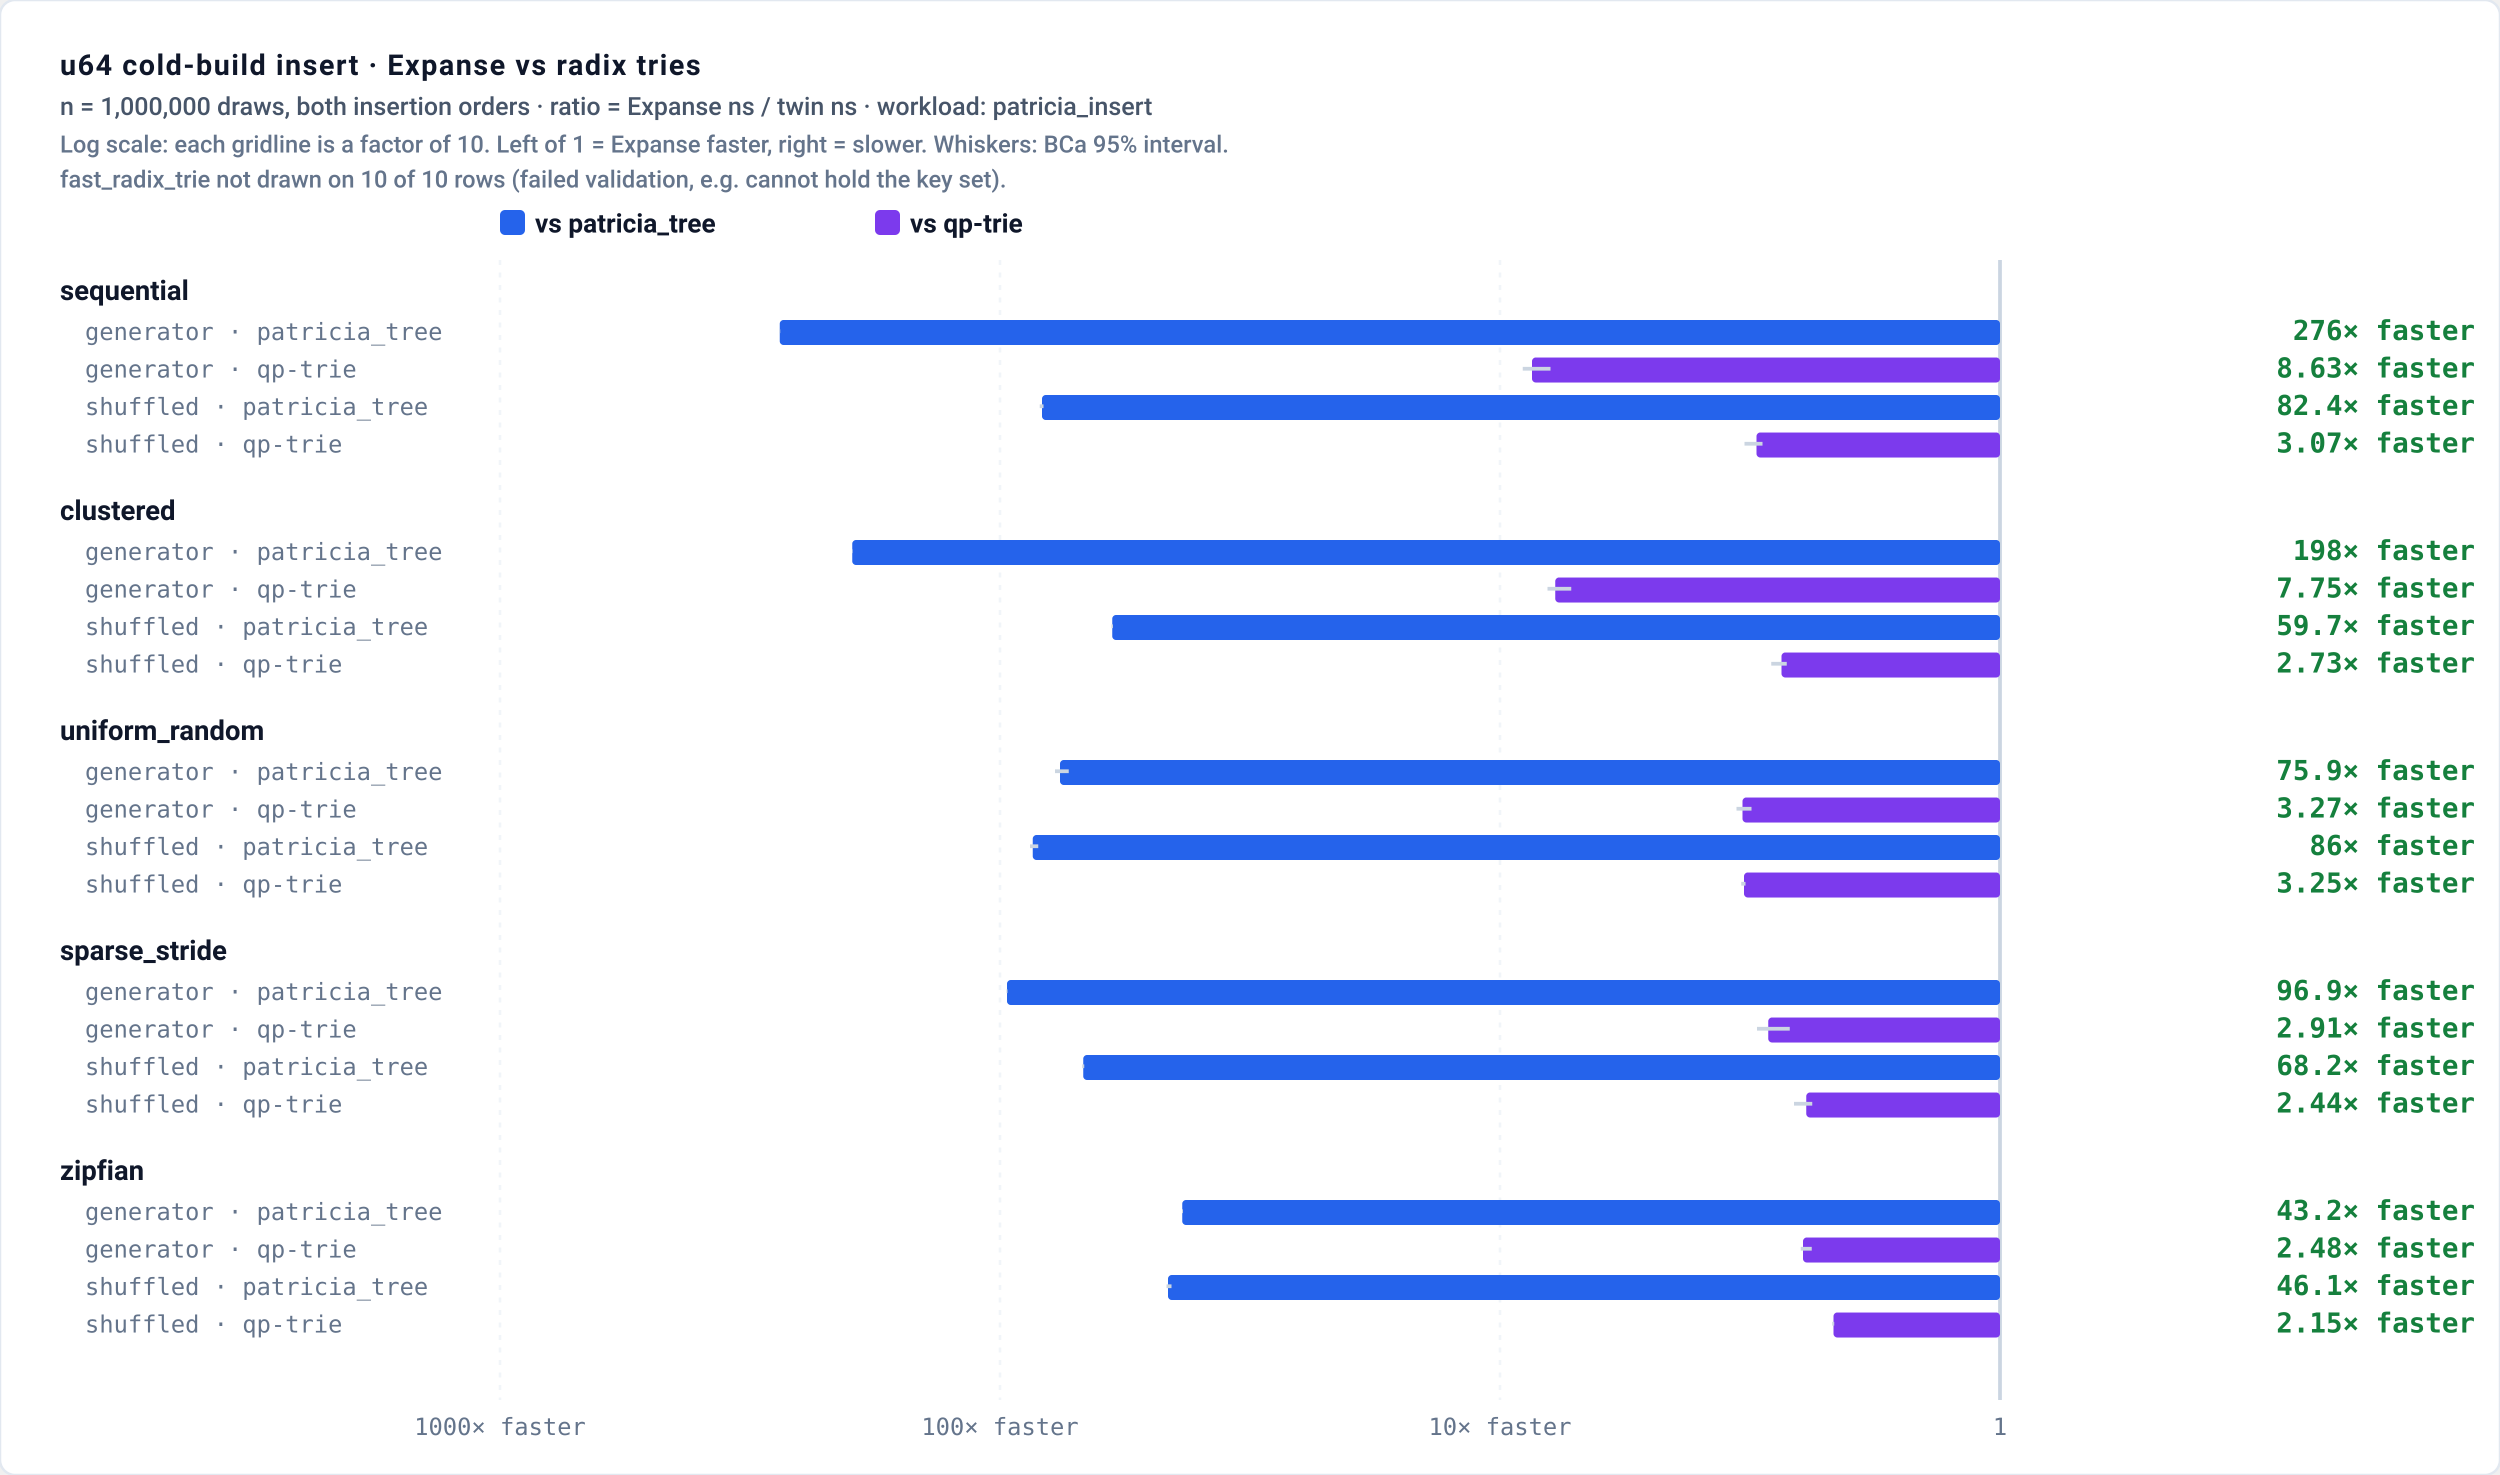
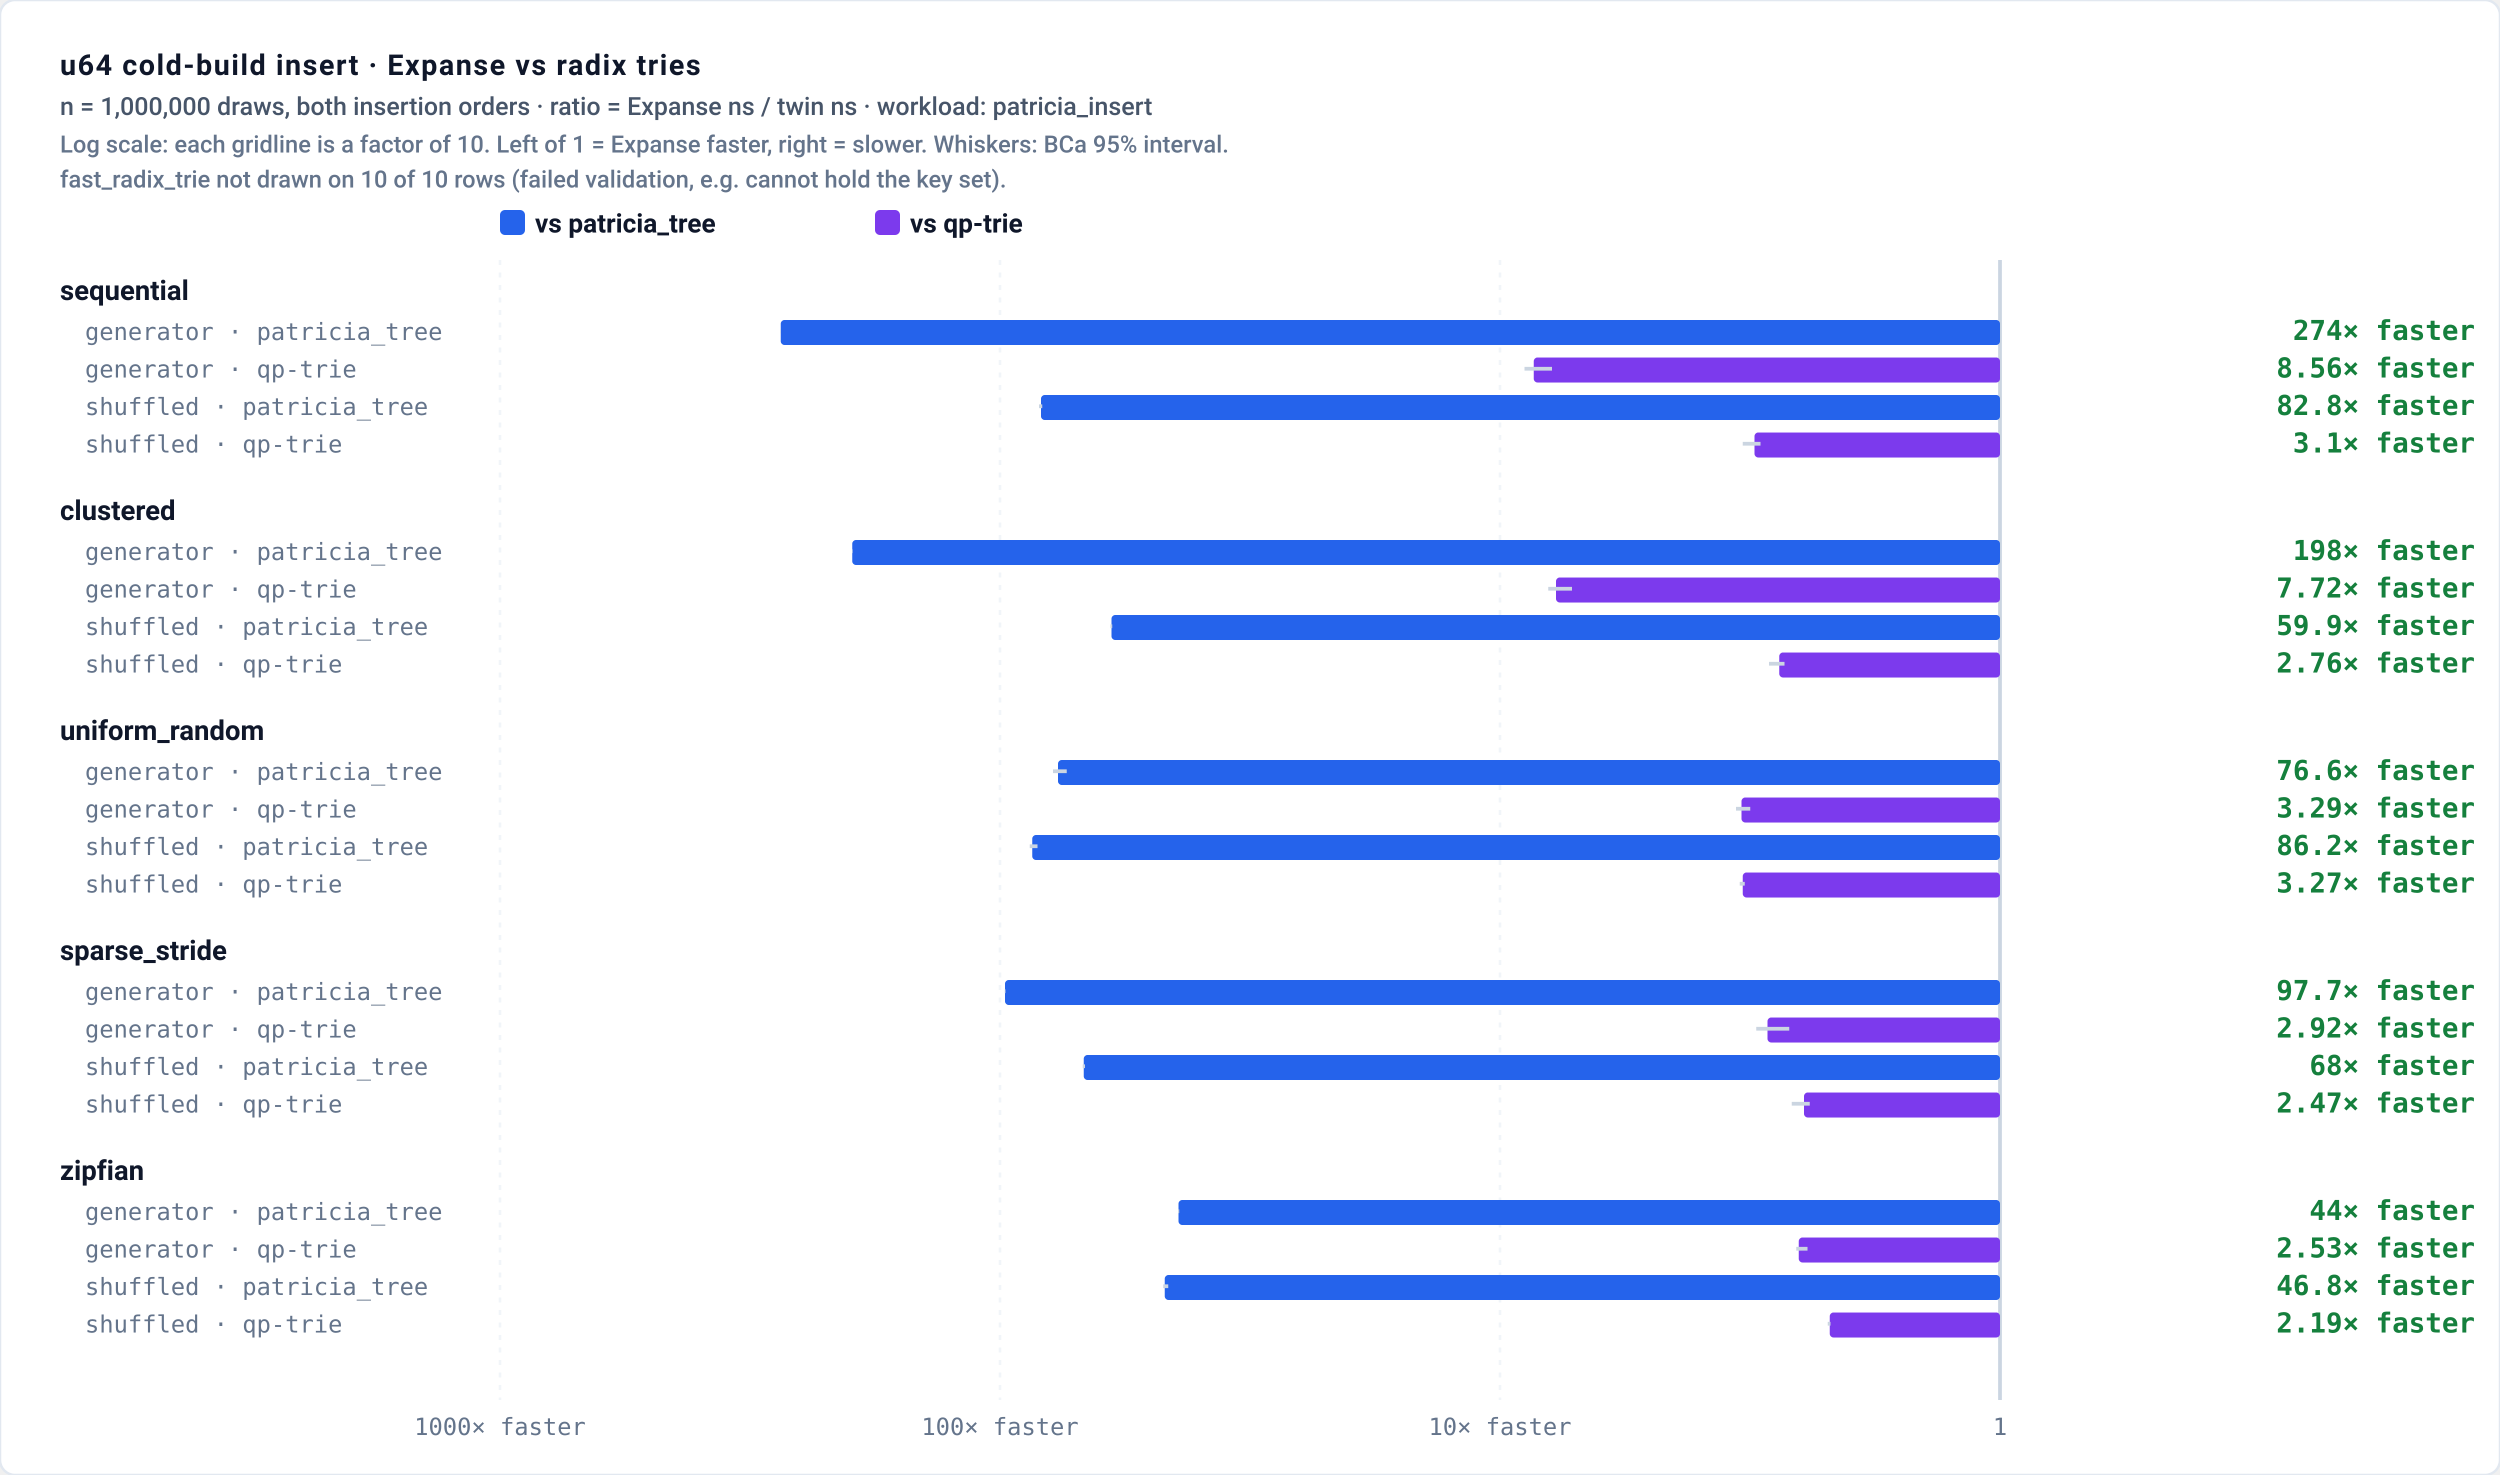
<svg xmlns="http://www.w3.org/2000/svg" role="img" viewBox="0 0 1000 590" width="100%" height="100%">
  <defs>
    <style>
      .bg { fill: #ffffff; }
      .border { stroke: #e2e8f0; stroke-width: 1px; fill: none; }
      .grid { stroke: #f1f5f9; stroke-width: 1px; stroke-dasharray: 2,3; }
      .axis { stroke: #cbd5e1; stroke-width: 1.5px; }
      .divider { stroke: #e2e8f0; stroke-width: 1px; }

      .t-title { font-family: -apple-system, BlinkMacSystemFont, "Segoe UI", Roboto, Helvetica, Arial, sans-serif; font-size: 11.5px; font-weight: 700; letter-spacing: 0.6px; fill: #0f172a; text-transform: uppercase; }
      .t-sub { font-family: -apple-system, BlinkMacSystemFont, "Segoe UI", Roboto, Helvetica, Arial, sans-serif; font-size: 10px; font-weight: 500; fill: #475569; }
      .t-unit { font-family: ui-monospace, SFMono-Regular, Menlo, Monaco, Consolas, monospace; font-size: 10px; font-weight: 600; fill: #475569; }
      .t-axis-label { font-family: ui-monospace, SFMono-Regular, Menlo, Monaco, Consolas, monospace; font-size: 9.5px; font-weight: 500; fill: #64748b; }
      .t-bar-label { font-family: -apple-system, BlinkMacSystemFont, "Segoe UI", Roboto, Helvetica, Arial, sans-serif; font-size: 11px; font-weight: 700; fill: #0f172a; }
      .t-legend { font-family: -apple-system, BlinkMacSystemFont, "Segoe UI", Roboto, Helvetica, Arial, sans-serif; font-size: 10.5px; font-weight: 600; fill: #0f172a; }

      .t-val-accent { font-family: ui-monospace, SFMono-Regular, Menlo, Monaco, Consolas, monospace; font-size: 11px; font-weight: 700; fill: #15803d; }
      .t-val-blue { font-family: ui-monospace, SFMono-Regular, Menlo, Monaco, Consolas, monospace; font-size: 11px; font-weight: 600; fill: #2563eb; }
      .t-val-loss { font-family: ui-monospace, SFMono-Regular, Menlo, Monaco, Consolas, monospace; font-size: 11px; font-weight: 700; fill: #b45309; }
      .t-note { font-family: -apple-system, BlinkMacSystemFont, "Segoe UI", Roboto, Helvetica, Arial, sans-serif; font-size: 9.5px; font-weight: 500; fill: #64748b; }

      .b-expanse { fill: #16a34a; }
      .b-art { fill: #2563eb; }
      .b-patricia { fill: #2563eb; }
      .b-radix { fill: #d97706; }
      .b-qp { fill: #7c3aed; }
      .b-btree { fill: #d97706; }
      .b-hashmap { fill: #7c3aed; }

      .badge-win { fill: #dcfce7; stroke: #86efac; stroke-width: 1px; }
      .badge-win-text { font-family: ui-monospace, SFMono-Regular, Menlo, Monaco, Consolas, monospace; font-size: 9.5px; font-weight: 700; fill: #15803d; text-anchor: middle; }
      .badge-loss { fill: #fef3c7; stroke: #fcd34d; stroke-width: 1px; }
      .badge-loss-text { font-family: ui-monospace, SFMono-Regular, Menlo, Monaco, Consolas, monospace; font-size: 9.5px; font-weight: 700; fill: #b45309; text-anchor: middle; }

      @media (prefers-color-scheme: dark) {
        .bg { fill: #0d1117; }
        .border { stroke: #30363d; }
        .grid { stroke: #21262d; }
        .axis { stroke: #484f58; }
        .divider { stroke: #21262d; }
        .t-title { fill: #f0f6fc; }
        .t-sub { fill: #94a3b8; }
        .t-unit { fill: #94a3b8; }
        .t-axis-label { fill: #94a3b8; }
        .t-bar-label { fill: #f8fafc; }
        .t-legend { fill: #f8fafc; }
        .t-val-accent { fill: #4ade80; }
        .t-val-blue { fill: #38bdf8; }
        .t-note { fill: #94a3b8; }
        .t-val-loss { fill: #fbbf24; }
        .b-expanse { fill: #22c55e; }
        .b-art { fill: #3b82f6; }
        .b-patricia { fill: #3b82f6; }
        .b-radix { fill: #f59e0b; }
        .b-qp { fill: #a855f7; }
        .b-btree { fill: #f59e0b; }
        .b-hashmap { fill: #a855f7; }
        .badge-win { fill: #052e16; stroke: #166534; }
        .badge-win-text { fill: #4ade80; }
        .badge-loss { fill: #451a03; stroke: #92400e; }
        .badge-loss-text { fill: #fbbf24; }
      }

      :root[data-theme="dark"] .bg, [data-theme="dark"] .bg { fill: #0d1117; }
      :root[data-theme="dark"] .border, [data-theme="dark"] .border { stroke: #30363d; }
      :root[data-theme="dark"] .grid, [data-theme="dark"] .grid { stroke: #21262d; }
      :root[data-theme="dark"] .axis, [data-theme="dark"] .axis { stroke: #484f58; }
      :root[data-theme="dark"] .divider, [data-theme="dark"] .divider { stroke: #21262d; }
      :root[data-theme="dark"] .t-title, [data-theme="dark"] .t-title { fill: #f0f6fc; }
      :root[data-theme="dark"] .t-sub, [data-theme="dark"] .t-sub { fill: #94a3b8; }
      :root[data-theme="dark"] .t-unit, [data-theme="dark"] .t-unit { fill: #94a3b8; }
      :root[data-theme="dark"] .t-axis-label, [data-theme="dark"] .t-axis-label { fill: #94a3b8; }
      :root[data-theme="dark"] .t-bar-label, [data-theme="dark"] .t-bar-label { fill: #f8fafc; }
      :root[data-theme="dark"] .t-legend, [data-theme="dark"] .t-legend { fill: #f8fafc; }
      :root[data-theme="dark"] .t-val-accent, [data-theme="dark"] .t-val-accent { fill: #4ade80; }
      :root[data-theme="dark"] .t-val-blue, [data-theme="dark"] .t-val-blue { fill: #38bdf8; }
      :root[data-theme="dark"] .t-note, [data-theme="dark"] .t-note { fill: #94a3b8; }
      :root[data-theme="dark"] .t-val-loss, [data-theme="dark"] .t-val-loss { fill: #fbbf24; }
      :root[data-theme="dark"] .b-expanse, [data-theme="dark"] .b-expanse { fill: #22c55e; }
      :root[data-theme="dark"] .b-art, [data-theme="dark"] .b-art { fill: #3b82f6; }
      :root[data-theme="dark"] .b-patricia, [data-theme="dark"] .b-patricia { fill: #3b82f6; }
      :root[data-theme="dark"] .b-radix, [data-theme="dark"] .b-radix { fill: #f59e0b; }
      :root[data-theme="dark"] .b-qp, [data-theme="dark"] .b-qp { fill: #a855f7; }
      :root[data-theme="dark"] .b-btree, [data-theme="dark"] .b-btree { fill: #f59e0b; }
      :root[data-theme="dark"] .b-hashmap, [data-theme="dark"] .b-hashmap { fill: #a855f7; }
      :root[data-theme="dark"] .badge-win, [data-theme="dark"] .badge-win { fill: #052e16; stroke: #166534; }
      :root[data-theme="dark"] .badge-win-text, [data-theme="dark"] .badge-win-text { fill: #4ade80; }
      :root[data-theme="dark"] .badge-loss, [data-theme="dark"] .badge-loss { fill: #451a03; stroke: #92400e; }
      :root[data-theme="dark"] .badge-loss-text, [data-theme="dark"] .badge-loss-text { fill: #fbbf24; }
    </style>
  </defs>
  <rect width="100%" height="100%" class="bg" rx="6" />
  <rect width="100%" height="100%" class="border" rx="6" />
  <text x="24" y="30" class="t-title">u64 cold-build insert · Expanse vs radix tries</text>
  <text x="24" y="46" class="t-sub">n = 1,000,000 draws, both insertion orders · ratio = Expanse ns / twin ns · workload: patricia_insert</text>
  <text x="24" y="61" class="t-note">Log scale: each gridline is a factor of 10. Left of 1 = Expanse faster, right = slower. Whiskers: BCa 95% interval.</text>
  <text x="24" y="75" class="t-note">fast_radix_trie not drawn on 10 of 10 rows (failed validation, e.g. cannot hold the key set).</text>
  <rect x="200" y="84" width="10" height="10" rx="2" class="b-patricia" />
  <text x="214" y="93" class="t-legend">vs patricia_tree</text>
  <rect x="350" y="84" width="10" height="10" rx="2" class="b-qp" />
  <text x="364" y="93" class="t-legend">vs qp-trie</text>
  <line x1="200.0" y1="104" x2="200.0" y2="560" class="grid" />
  <text x="200.0" y="574" class="t-axis-label" text-anchor="middle">1000× faster</text>
  <line x1="400.0" y1="104" x2="400.0" y2="560" class="grid" />
  <text x="400.0" y="574" class="t-axis-label" text-anchor="middle">100× faster</text>
  <line x1="600.0" y1="104" x2="600.0" y2="560" class="grid" />
  <text x="600.0" y="574" class="t-axis-label" text-anchor="middle">10× faster</text>
  <line x1="800.0" y1="104" x2="800.0" y2="560" class="axis" />
  <text x="800.0" y="574" class="t-axis-label" text-anchor="middle">1</text>
  <text x="24" y="120" class="t-bar-label">sequential</text>
  <text x="34" y="136" class="t-axis-label">generator · patricia_tree</text>
-   <rect x="311.9" y="128" width="488.1" height="10" rx="1.5" class="b-patricia" />
-   <line x1="311.8" y1="132.5" x2="312.1" y2="132.5" class="axis" />
-   <text x="990" y="136" class="t-val-accent" text-anchor="end">276× faster</text>
+   <rect x="312.3" y="128" width="487.7" height="10" rx="1.5" class="b-patricia" />
+   <line x1="312.2" y1="132.5" x2="312.4" y2="132.5" class="axis" />
+   <text x="990" y="136" class="t-val-accent" text-anchor="end">274× faster</text>
  <text x="34" y="151" class="t-axis-label">generator · qp-trie</text>
-   <rect x="612.8" y="143" width="187.2" height="10" rx="1.5" class="b-qp" />
-   <line x1="609.1" y1="147.5" x2="620.2" y2="147.5" class="axis" />
-   <text x="990" y="151" class="t-val-accent" text-anchor="end">8.63× faster</text>
+   <rect x="613.5" y="143" width="186.5" height="10" rx="1.5" class="b-qp" />
+   <line x1="609.8" y1="147.5" x2="620.8" y2="147.5" class="axis" />
+   <text x="990" y="151" class="t-val-accent" text-anchor="end">8.56× faster</text>
  <text x="34" y="166" class="t-axis-label">shuffled · patricia_tree</text>
-   <rect x="416.8" y="158" width="383.2" height="10" rx="1.5" class="b-patricia" />
-   <line x1="415.9" y1="162.5" x2="417.4" y2="162.5" class="axis" />
-   <text x="990" y="166" class="t-val-accent" text-anchor="end">82.4× faster</text>
+   <rect x="416.4" y="158" width="383.6" height="10" rx="1.5" class="b-patricia" />
+   <line x1="415.6" y1="162.5" x2="416.9" y2="162.5" class="axis" />
+   <text x="990" y="166" class="t-val-accent" text-anchor="end">82.8× faster</text>
  <text x="34" y="181" class="t-axis-label">shuffled · qp-trie</text>
-   <rect x="702.6" y="173" width="97.4" height="10" rx="1.5" class="b-qp" />
-   <line x1="697.8" y1="177.5" x2="705.0" y2="177.5" class="axis" />
-   <text x="990" y="181" class="t-val-accent" text-anchor="end">3.07× faster</text>
+   <rect x="701.8" y="173" width="98.2" height="10" rx="1.5" class="b-qp" />
+   <line x1="697.1" y1="177.5" x2="704.2" y2="177.5" class="axis" />
+   <text x="990" y="181" class="t-val-accent" text-anchor="end">3.1× faster</text>
  <text x="24" y="208" class="t-bar-label">clustered</text>
  <text x="34" y="224" class="t-axis-label">generator · patricia_tree</text>
  <rect x="340.9" y="216" width="459.1" height="10" rx="1.5" class="b-patricia" />
  <line x1="340.8" y1="220.5" x2="341.0" y2="220.5" class="axis" />
  <text x="990" y="224" class="t-val-accent" text-anchor="end">198× faster</text>
  <text x="34" y="239" class="t-axis-label">generator · qp-trie</text>
-   <rect x="622.1" y="231" width="177.9" height="10" rx="1.5" class="b-qp" />
-   <line x1="619.0" y1="235.5" x2="628.5" y2="235.5" class="axis" />
-   <text x="990" y="239" class="t-val-accent" text-anchor="end">7.75× faster</text>
+   <rect x="622.4" y="231" width="177.6" height="10" rx="1.5" class="b-qp" />
+   <line x1="619.3" y1="235.5" x2="628.8" y2="235.5" class="axis" />
+   <text x="990" y="239" class="t-val-accent" text-anchor="end">7.72× faster</text>
  <text x="34" y="254" class="t-axis-label">shuffled · patricia_tree</text>
-   <rect x="444.9" y="246" width="355.1" height="10" rx="1.5" class="b-patricia" />
-   <line x1="444.6" y1="250.5" x2="445.2" y2="250.5" class="axis" />
-   <text x="990" y="254" class="t-val-accent" text-anchor="end">59.7× faster</text>
+   <rect x="444.6" y="246" width="355.4" height="10" rx="1.5" class="b-patricia" />
+   <line x1="444.2" y1="250.5" x2="444.9" y2="250.5" class="axis" />
+   <text x="990" y="254" class="t-val-accent" text-anchor="end">59.9× faster</text>
  <text x="34" y="269" class="t-axis-label">shuffled · qp-trie</text>
-   <rect x="712.6" y="261" width="87.4" height="10" rx="1.5" class="b-qp" />
-   <line x1="708.5" y1="265.5" x2="714.7" y2="265.5" class="axis" />
-   <text x="990" y="269" class="t-val-accent" text-anchor="end">2.73× faster</text>
+   <rect x="711.7" y="261" width="88.3" height="10" rx="1.5" class="b-qp" />
+   <line x1="707.6" y1="265.5" x2="713.8" y2="265.5" class="axis" />
+   <text x="990" y="269" class="t-val-accent" text-anchor="end">2.76× faster</text>
  <text x="24" y="296" class="t-bar-label">uniform_random</text>
  <text x="34" y="312" class="t-axis-label">generator · patricia_tree</text>
-   <rect x="424.0" y="304" width="376.0" height="10" rx="1.5" class="b-patricia" />
-   <line x1="422.0" y1="308.5" x2="427.5" y2="308.5" class="axis" />
-   <text x="990" y="312" class="t-val-accent" text-anchor="end">75.9× faster</text>
+   <rect x="423.2" y="304" width="376.8" height="10" rx="1.5" class="b-patricia" />
+   <line x1="421.2" y1="308.5" x2="426.7" y2="308.5" class="axis" />
+   <text x="990" y="312" class="t-val-accent" text-anchor="end">76.6× faster</text>
  <text x="34" y="327" class="t-axis-label">generator · qp-trie</text>
-   <rect x="697.0" y="319" width="103.0" height="10" rx="1.5" class="b-qp" />
-   <line x1="694.6" y1="323.5" x2="700.6" y2="323.5" class="axis" />
-   <text x="990" y="327" class="t-val-accent" text-anchor="end">3.27× faster</text>
+   <rect x="696.6" y="319" width="103.4" height="10" rx="1.5" class="b-qp" />
+   <line x1="694.4" y1="323.5" x2="700.1" y2="323.5" class="axis" />
+   <text x="990" y="327" class="t-val-accent" text-anchor="end">3.29× faster</text>
  <text x="34" y="342" class="t-axis-label">shuffled · patricia_tree</text>
-   <rect x="413.1" y="334" width="386.9" height="10" rx="1.5" class="b-patricia" />
-   <line x1="412.0" y1="338.5" x2="415.3" y2="338.5" class="axis" />
-   <text x="990" y="342" class="t-val-accent" text-anchor="end">86× faster</text>
+   <rect x="412.9" y="334" width="387.1" height="10" rx="1.5" class="b-patricia" />
+   <line x1="411.9" y1="338.5" x2="415.0" y2="338.5" class="axis" />
+   <text x="990" y="342" class="t-val-accent" text-anchor="end">86.2× faster</text>
  <text x="34" y="357" class="t-axis-label">shuffled · qp-trie</text>
-   <rect x="697.6" y="349" width="102.4" height="10" rx="1.5" class="b-qp" />
-   <line x1="696.5" y1="353.5" x2="698.2" y2="353.5" class="axis" />
-   <text x="990" y="357" class="t-val-accent" text-anchor="end">3.25× faster</text>
+   <rect x="697.1" y="349" width="102.9" height="10" rx="1.5" class="b-qp" />
+   <line x1="695.9" y1="353.5" x2="697.9" y2="353.5" class="axis" />
+   <text x="990" y="357" class="t-val-accent" text-anchor="end">3.27× faster</text>
  <text x="24" y="384" class="t-bar-label">sparse_stride</text>
  <text x="34" y="400" class="t-axis-label">generator · patricia_tree</text>
-   <rect x="402.8" y="392" width="397.2" height="10" rx="1.5" class="b-patricia" />
-   <line x1="402.6" y1="396.5" x2="403.0" y2="396.5" class="axis" />
-   <text x="990" y="400" class="t-val-accent" text-anchor="end">96.9× faster</text>
+   <rect x="402.0" y="392" width="398.0" height="10" rx="1.5" class="b-patricia" />
+   <line x1="401.9" y1="396.5" x2="402.2" y2="396.5" class="axis" />
+   <text x="990" y="400" class="t-val-accent" text-anchor="end">97.7× faster</text>
  <text x="34" y="415" class="t-axis-label">generator · qp-trie</text>
-   <rect x="707.3" y="407" width="92.7" height="10" rx="1.5" class="b-qp" />
-   <line x1="702.8" y1="411.5" x2="715.9" y2="411.5" class="axis" />
-   <text x="990" y="415" class="t-val-accent" text-anchor="end">2.91× faster</text>
+   <rect x="707.0" y="407" width="93.0" height="10" rx="1.5" class="b-qp" />
+   <line x1="702.5" y1="411.5" x2="715.7" y2="411.5" class="axis" />
+   <text x="990" y="415" class="t-val-accent" text-anchor="end">2.92× faster</text>
  <text x="34" y="430" class="t-axis-label">shuffled · patricia_tree</text>
-   <rect x="433.3" y="422" width="366.7" height="10" rx="1.5" class="b-patricia" />
-   <line x1="432.9" y1="426.5" x2="433.7" y2="426.5" class="axis" />
-   <text x="990" y="430" class="t-val-accent" text-anchor="end">68.2× faster</text>
+   <rect x="433.5" y="422" width="366.5" height="10" rx="1.5" class="b-patricia" />
+   <line x1="433.1" y1="426.5" x2="434.0" y2="426.5" class="axis" />
+   <text x="990" y="430" class="t-val-accent" text-anchor="end">68× faster</text>
  <text x="34" y="445" class="t-axis-label">shuffled · qp-trie</text>
-   <rect x="722.5" y="437" width="77.5" height="10" rx="1.5" class="b-qp" />
-   <line x1="717.6" y1="441.5" x2="724.9" y2="441.5" class="axis" />
-   <text x="990" y="445" class="t-val-accent" text-anchor="end">2.44× faster</text>
+   <rect x="721.6" y="437" width="78.4" height="10" rx="1.5" class="b-qp" />
+   <line x1="716.7" y1="441.5" x2="723.9" y2="441.5" class="axis" />
+   <text x="990" y="445" class="t-val-accent" text-anchor="end">2.47× faster</text>
  <text x="24" y="472" class="t-bar-label">zipfian</text>
  <text x="34" y="488" class="t-axis-label">generator · patricia_tree</text>
-   <rect x="472.9" y="480" width="327.1" height="10" rx="1.5" class="b-patricia" />
-   <line x1="472.8" y1="484.5" x2="473.2" y2="484.5" class="axis" />
-   <text x="990" y="488" class="t-val-accent" text-anchor="end">43.2× faster</text>
+   <rect x="471.4" y="480" width="328.6" height="10" rx="1.5" class="b-patricia" />
+   <line x1="471.2" y1="484.5" x2="471.7" y2="484.5" class="axis" />
+   <text x="990" y="488" class="t-val-accent" text-anchor="end">44× faster</text>
  <text x="34" y="503" class="t-axis-label">generator · qp-trie</text>
-   <rect x="721.2" y="495" width="78.8" height="10" rx="1.5" class="b-qp" />
-   <line x1="720.3" y1="499.5" x2="724.7" y2="499.5" class="axis" />
-   <text x="990" y="503" class="t-val-accent" text-anchor="end">2.48× faster</text>
+   <rect x="719.5" y="495" width="80.5" height="10" rx="1.5" class="b-qp" />
+   <line x1="718.5" y1="499.5" x2="723.0" y2="499.5" class="axis" />
+   <text x="990" y="503" class="t-val-accent" text-anchor="end">2.53× faster</text>
  <text x="34" y="518" class="t-axis-label">shuffled · patricia_tree</text>
-   <rect x="467.2" y="510" width="332.8" height="10" rx="1.5" class="b-patricia" />
-   <line x1="466.6" y1="514.5" x2="468.6" y2="514.5" class="axis" />
-   <text x="990" y="518" class="t-val-accent" text-anchor="end">46.1× faster</text>
+   <rect x="465.9" y="510" width="334.1" height="10" rx="1.5" class="b-patricia" />
+   <line x1="465.3" y1="514.5" x2="467.3" y2="514.5" class="axis" />
+   <text x="990" y="518" class="t-val-accent" text-anchor="end">46.8× faster</text>
  <text x="34" y="533" class="t-axis-label">shuffled · qp-trie</text>
-   <rect x="733.4" y="525" width="66.6" height="10" rx="1.5" class="b-qp" />
-   <line x1="732.9" y1="529.5" x2="733.7" y2="529.5" class="axis" />
-   <text x="990" y="533" class="t-val-accent" text-anchor="end">2.15× faster</text>
+   <rect x="731.9" y="525" width="68.1" height="10" rx="1.5" class="b-qp" />
+   <line x1="731.1" y1="529.5" x2="732.2" y2="529.5" class="axis" />
+   <text x="990" y="533" class="t-val-accent" text-anchor="end">2.19× faster</text>
</svg>
